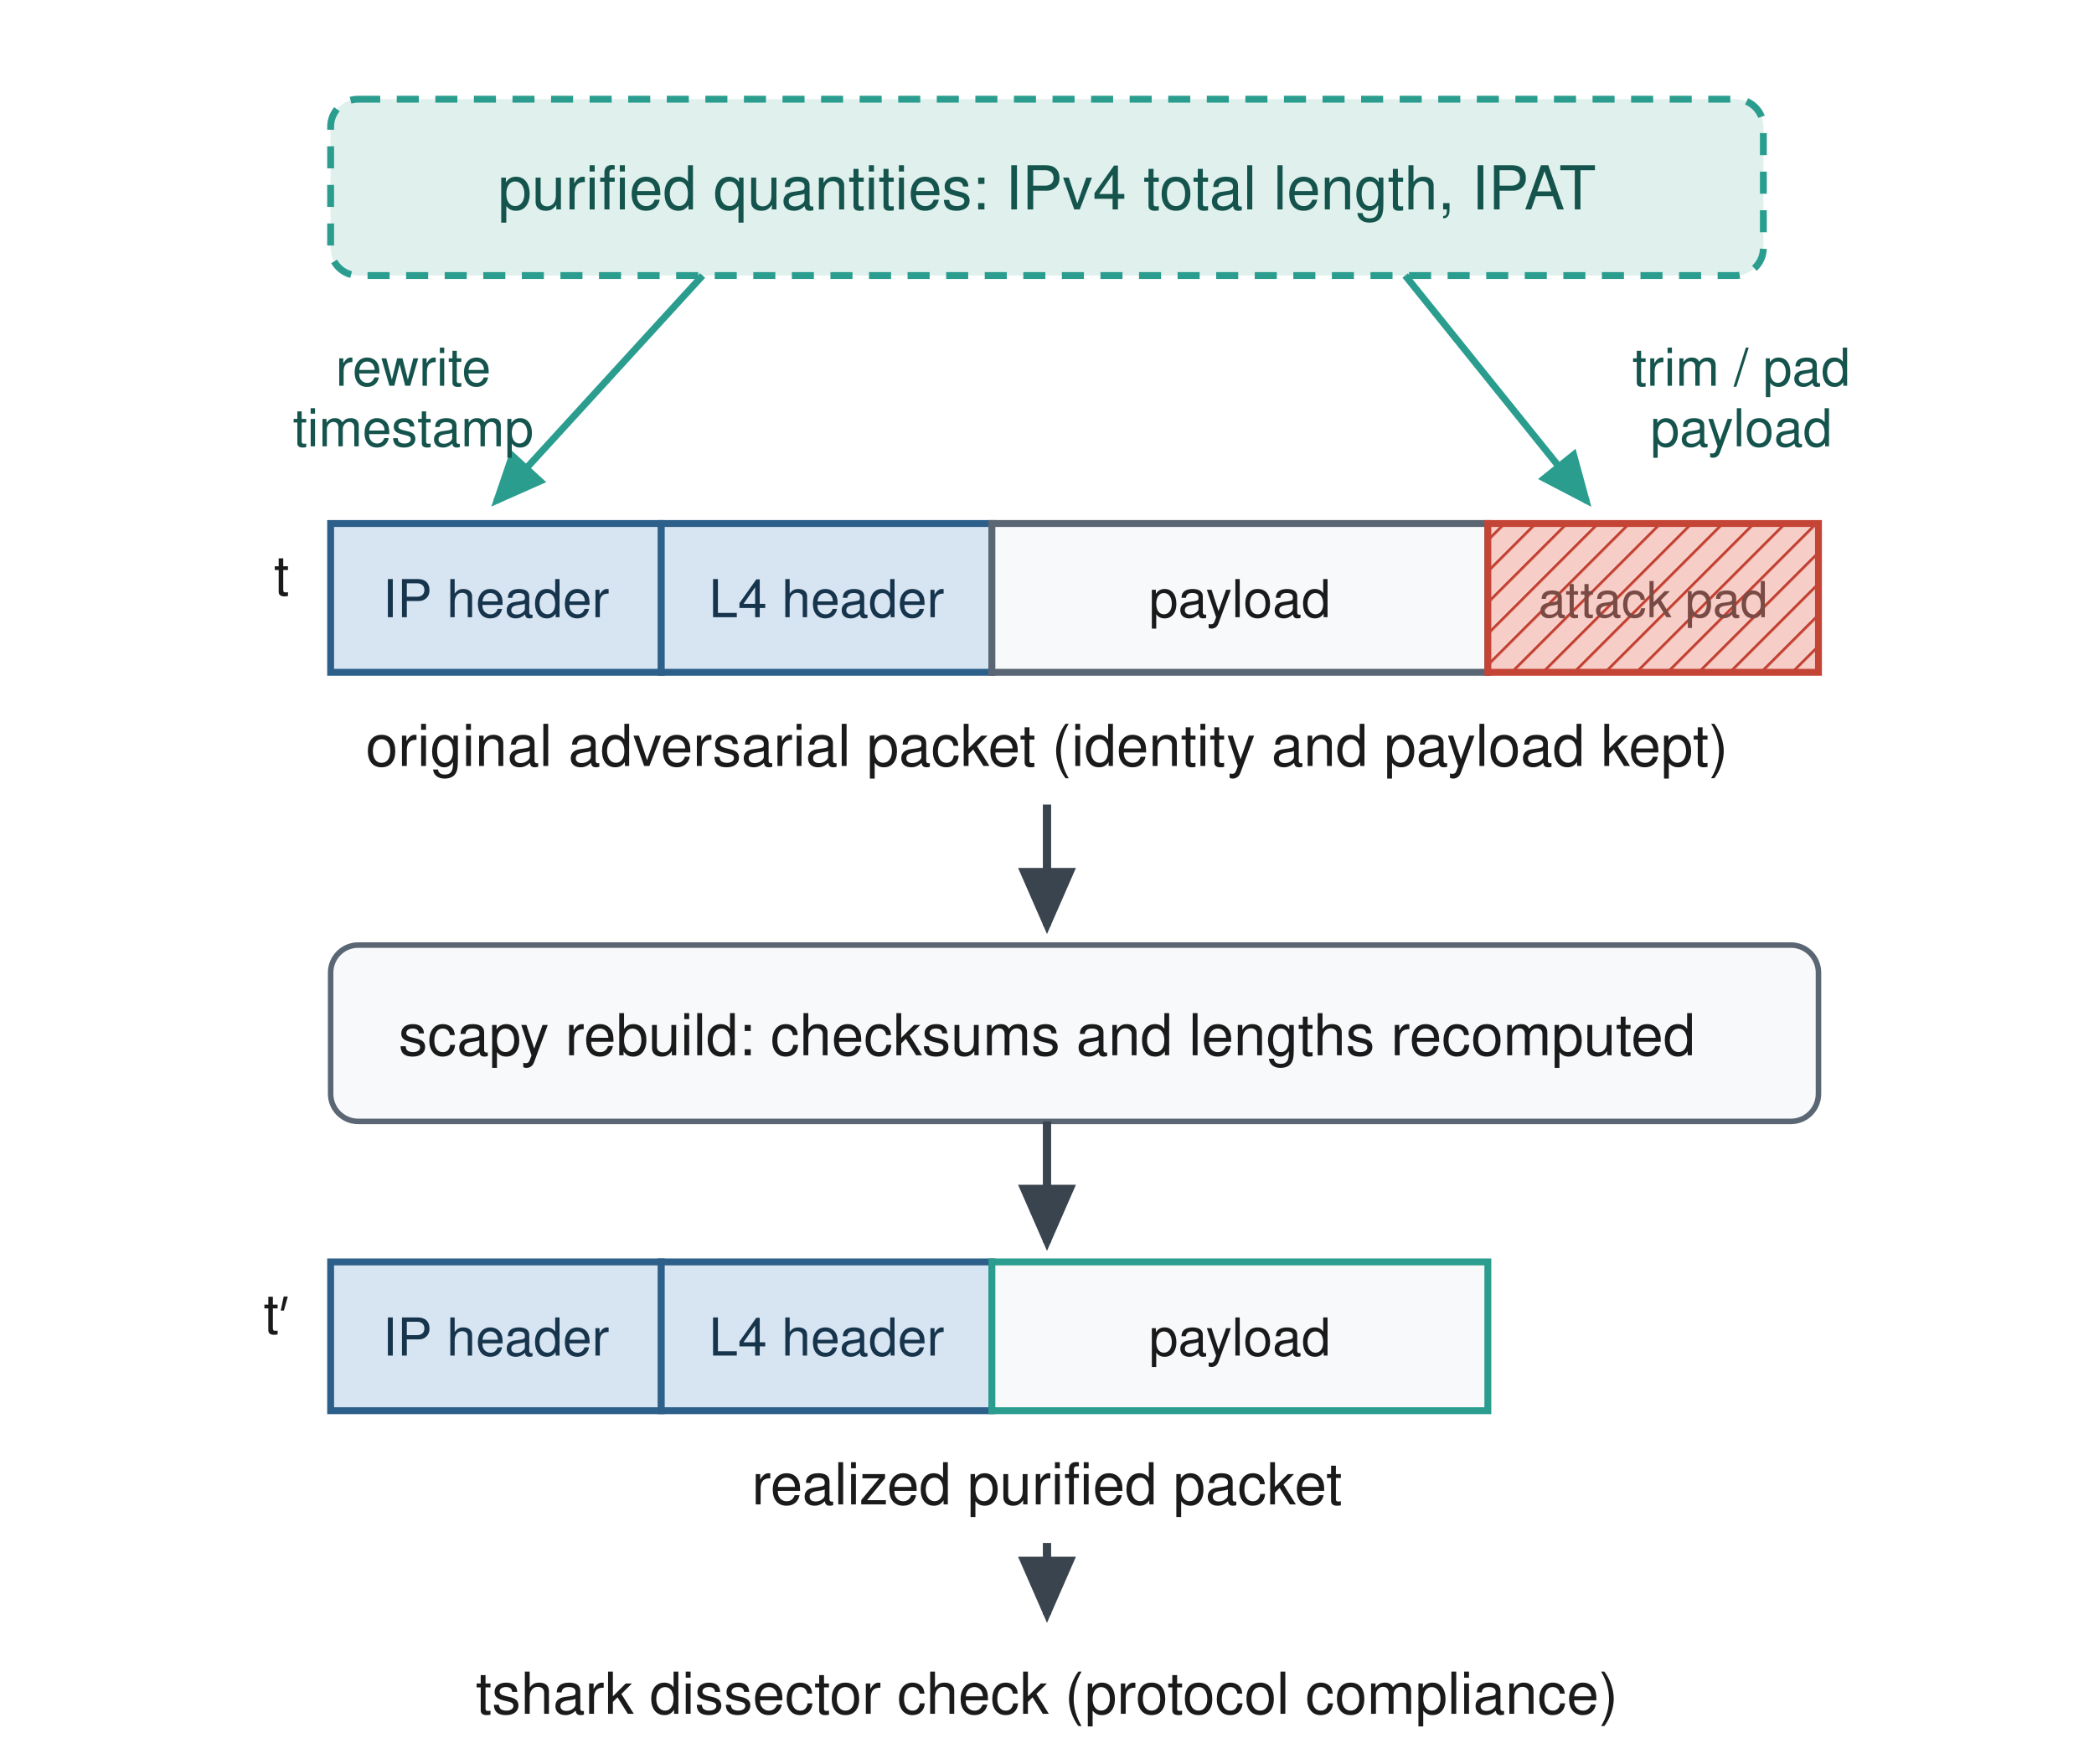
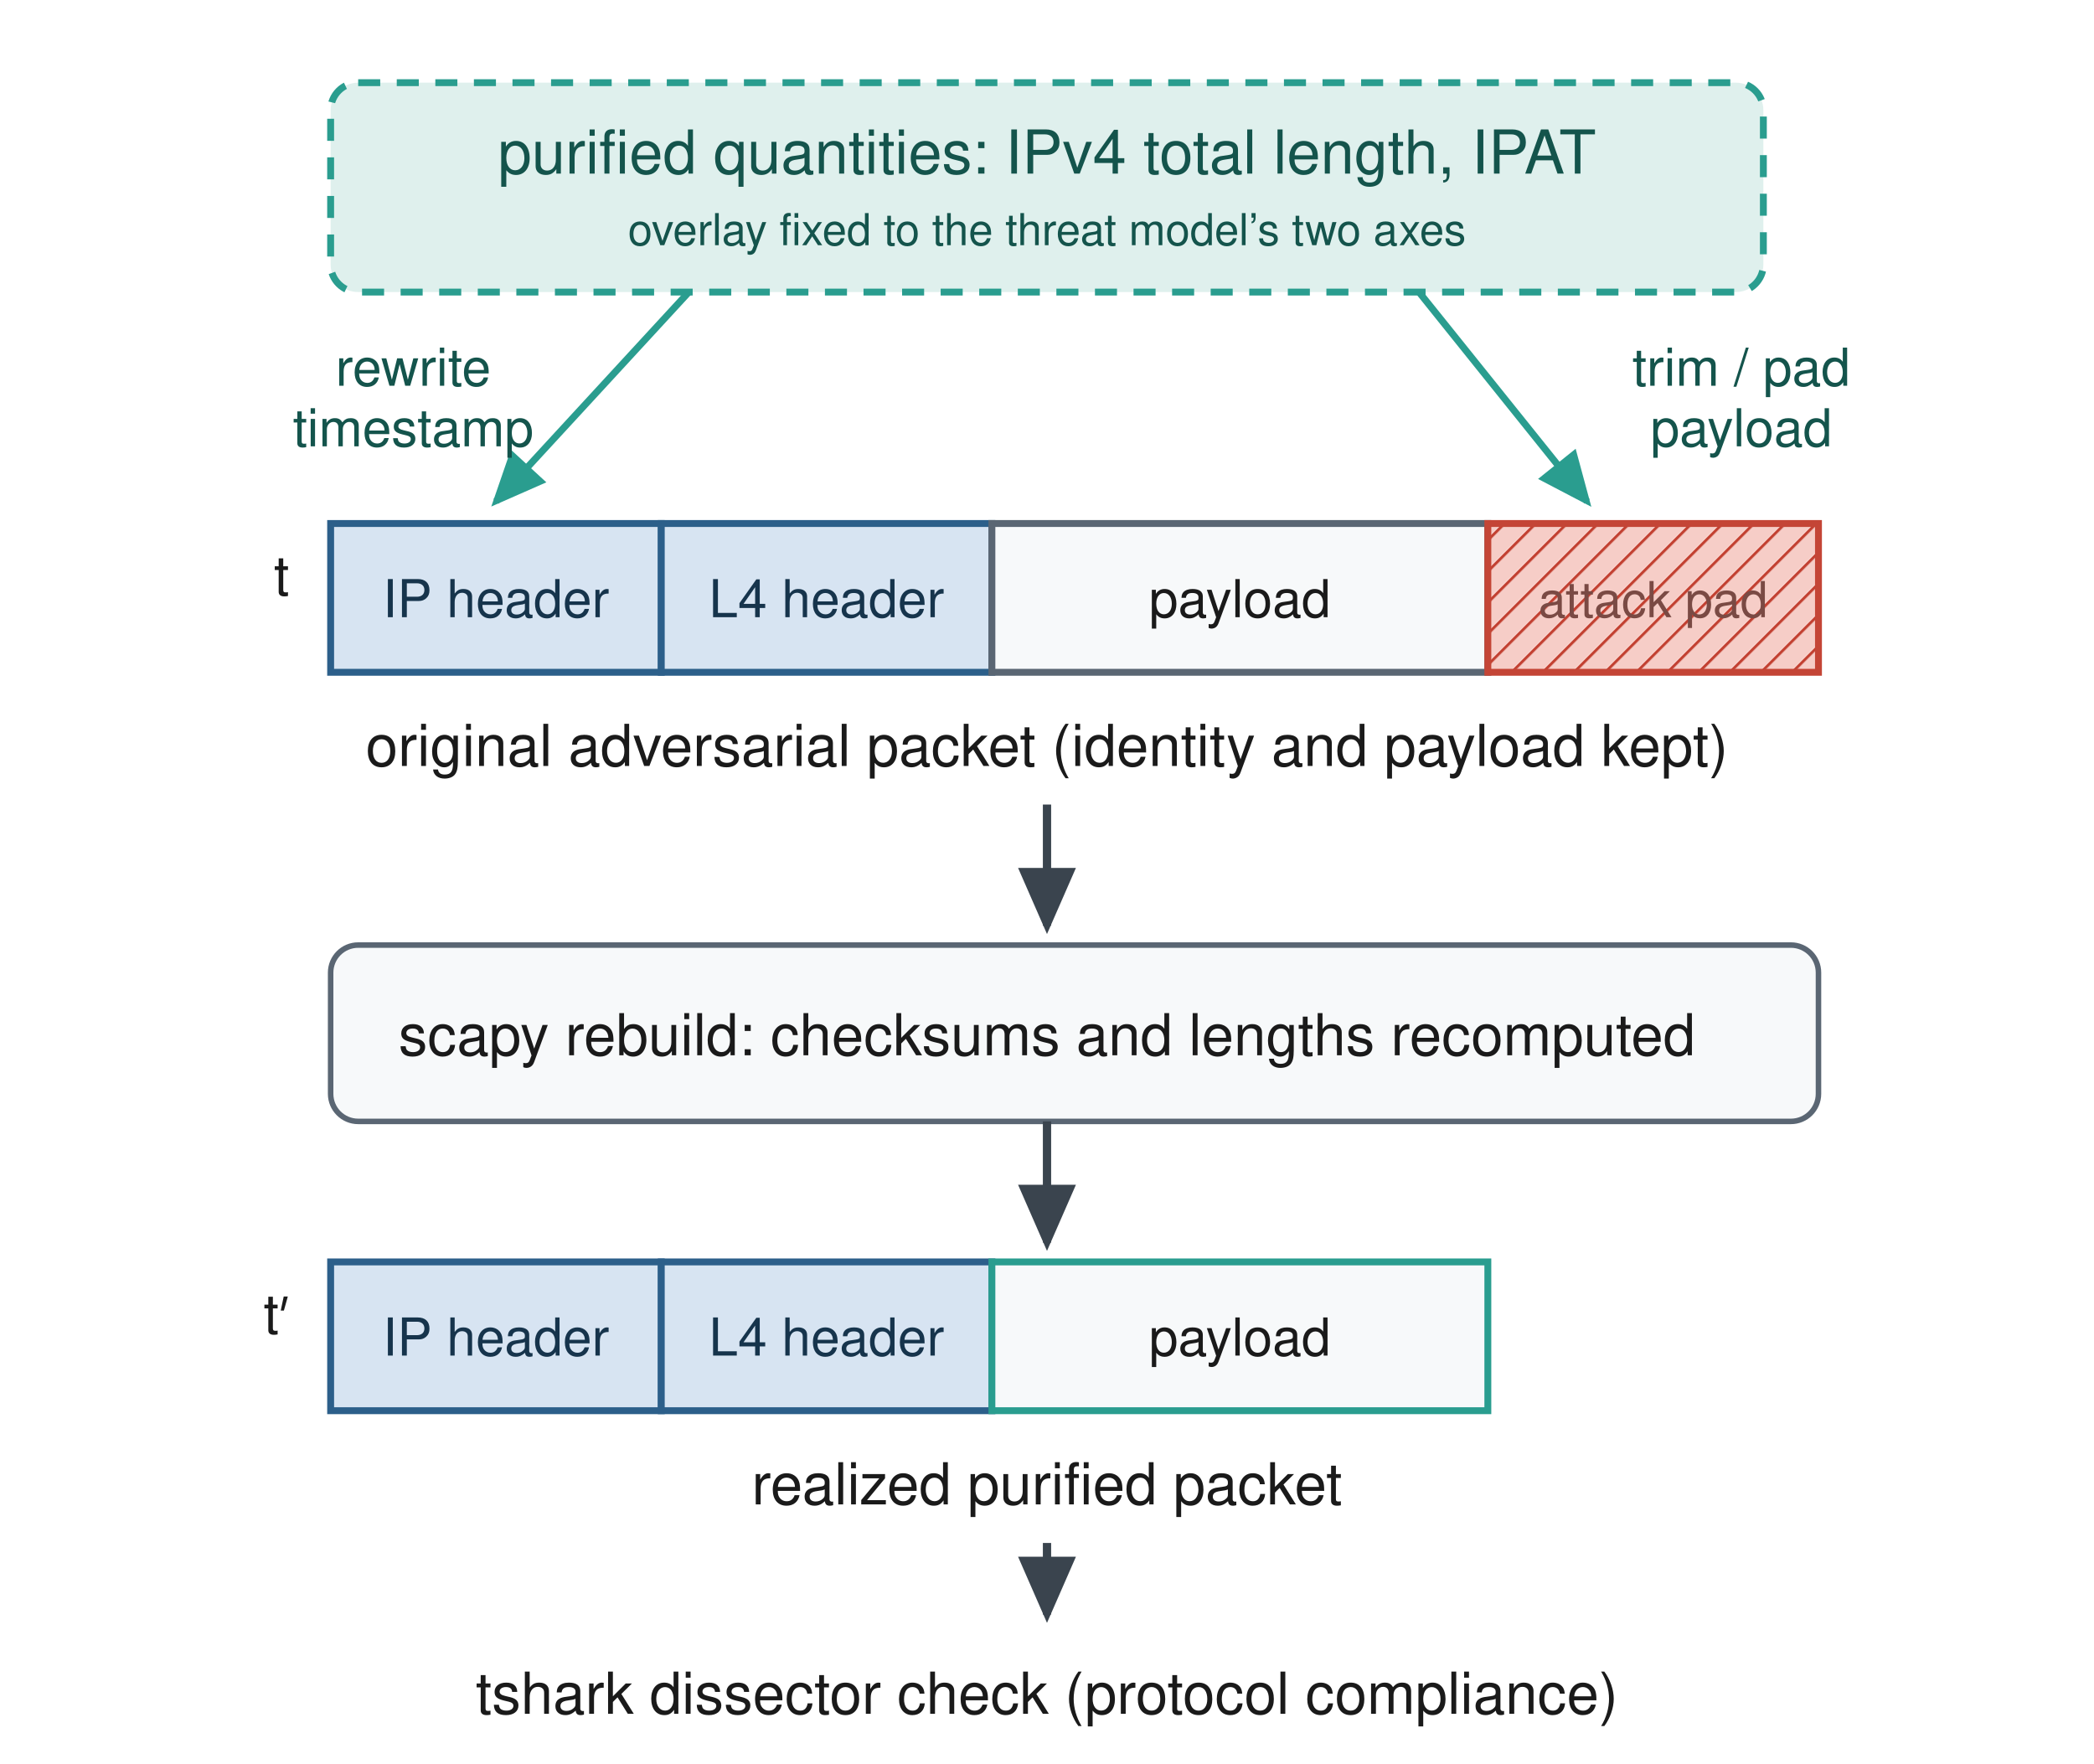
<svg xmlns="http://www.w3.org/2000/svg" viewBox="0 0 760 640" font-family="Helvetica, Arial, sans-serif">
  <defs>
    <marker id="rArr" markerWidth="10" markerHeight="10" refX="7" refY="3.5" orient="auto">
      <path d="M0,0 L8,3.5 L0,7 Z" fill="#3a444e" />
    </marker>
    <marker id="rArrT" markerWidth="10" markerHeight="10" refX="7" refY="3.5" orient="auto">
      <path d="M0,0 L8,3.5 L0,7 Z" fill="#2a9d8f" />
    </marker>
    <pattern id="hatch" width="8" height="8" patternTransform="rotate(45)" patternUnits="userSpaceOnUse">
      <rect width="8" height="8" fill="#f6cdc7" />
      <line x1="0" y1="0" x2="0" y2="8" stroke="#c44536" stroke-width="2" />
    </pattern>
  </defs>
-   <rect x="120" y="36" width="520" height="64" rx="10" fill="#dff0ed" stroke="#2a9d8f" stroke-width="2.5" stroke-dasharray="8,6" />
-   <text x="380" y="76" text-anchor="middle" font-size="22" fill="#14544c">purified quantities:  IPv4 total length,  IPAT</text>
-   <line x1="255" y1="100" x2="180" y2="182" stroke="#2a9d8f" stroke-width="2.5" marker-end="url(#rArrT)" />
+   <rect x="120" y="30" width="520" height="76" rx="10" fill="#dff0ed" stroke="#2a9d8f" stroke-width="2.5" stroke-dasharray="8,6" />
+   <text x="380" y="63" text-anchor="middle" font-size="22" fill="#14544c">purified quantities:  IPv4 total length,  IPAT</text>
+   <text x="380" y="89" text-anchor="middle" font-size="16" fill="#14544c">overlay fixed to the threat model’s two axes</text>
+   <line x1="250" y1="106" x2="180" y2="182" stroke="#2a9d8f" stroke-width="2.5" marker-end="url(#rArrT)" />
  <text x="150" y="140" text-anchor="middle" font-size="19" fill="#14544c">rewrite</text>
  <text x="150" y="162" text-anchor="middle" font-size="19" fill="#14544c">timestamp</text>
-   <line x1="510" y1="100" x2="576" y2="182" stroke="#2a9d8f" stroke-width="2.5" marker-end="url(#rArrT)" />
+   <line x1="515" y1="106" x2="576" y2="182" stroke="#2a9d8f" stroke-width="2.5" marker-end="url(#rArrT)" />
  <text x="632" y="140" text-anchor="middle" font-size="19" fill="#14544c">trim / pad</text>
  <text x="632" y="162" text-anchor="middle" font-size="19" fill="#14544c">payload</text>
  <text x="105" y="216" text-anchor="end" font-size="20" fill="#1a1a1a">t</text>
  <g stroke-width="2.5">
    <rect x="120" y="190" width="120" height="54" fill="#d7e4f2" stroke="#2c5f8a" />
    <rect x="240" y="190" width="120" height="54" fill="#d7e4f2" stroke="#2c5f8a" />
    <rect x="360" y="190" width="180" height="54" fill="#f7f9fa" stroke="#5a6673" />
    <rect x="540" y="190" width="120" height="54" fill="url(#hatch)" stroke="#c44536" />
  </g>
  <text x="180" y="224" text-anchor="middle" font-size="19" fill="#16344c">IP header</text>
  <text x="300" y="224" text-anchor="middle" font-size="19" fill="#16344c">L4 header</text>
  <text x="450" y="224" text-anchor="middle" font-size="19" fill="#1a1a1a">payload</text>
  <text x="600" y="224" text-anchor="middle" font-size="18" fill="#7a4a44">attack pad</text>
  <text x="380" y="278" text-anchor="middle" font-size="21" fill="#1a1a1a">original adversarial packet (identity and payload kept)</text>
  <line x1="380" y1="292" x2="380" y2="336" stroke="#3a444e" stroke-width="3" marker-end="url(#rArr)" />
  <rect x="120" y="343" width="540" height="64" rx="10" fill="#f7f9fa" stroke="#5a6673" stroke-width="2" />
  <text x="380" y="383" text-anchor="middle" font-size="21" fill="#1a1a1a">scapy rebuild: checksums and lengths recomputed</text>
  <line x1="380" y1="407" x2="380" y2="451" stroke="#3a444e" stroke-width="3" marker-end="url(#rArr)" />
  <text x="105" y="484" text-anchor="end" font-size="20" fill="#1a1a1a">t′</text>
  <g stroke-width="2.5">
    <rect x="120" y="458" width="120" height="54" fill="#d7e4f2" stroke="#2c5f8a" />
    <rect x="240" y="458" width="120" height="54" fill="#d7e4f2" stroke="#2c5f8a" />
    <rect x="360" y="458" width="180" height="54" fill="#f7f9fa" stroke="#2a9d8f" />
  </g>
  <text x="180" y="492" text-anchor="middle" font-size="19" fill="#16344c">IP header</text>
  <text x="300" y="492" text-anchor="middle" font-size="19" fill="#16344c">L4 header</text>
  <text x="450" y="492" text-anchor="middle" font-size="19" fill="#1a1a1a">payload</text>
  <text x="380" y="546" text-anchor="middle" font-size="21" fill="#1a1a1a">realized purified packet</text>
  <line x1="380" y1="560" x2="380" y2="586" stroke="#3a444e" stroke-width="3" marker-end="url(#rArr)" />
  <text x="380" y="622" text-anchor="middle" font-size="21" fill="#1a1a1a">tshark dissector check (protocol compliance)</text>
</svg>
